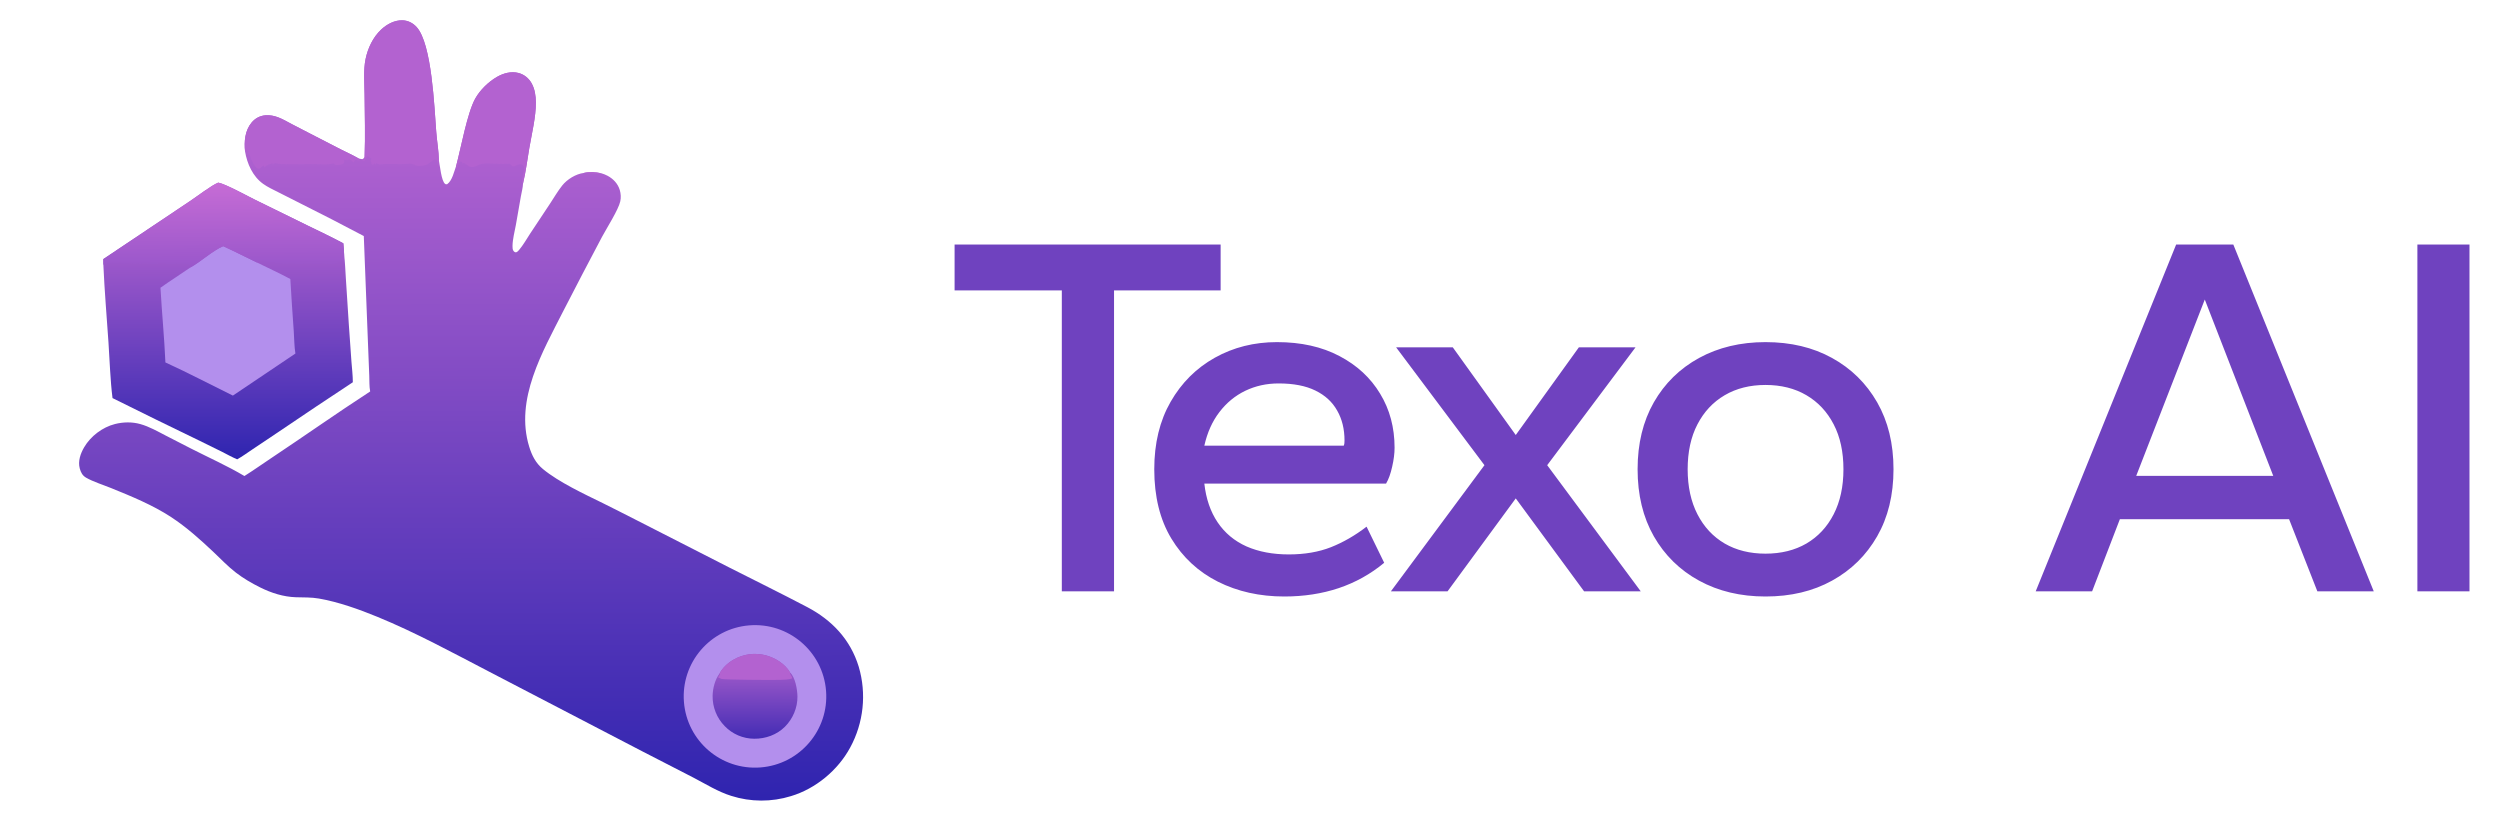
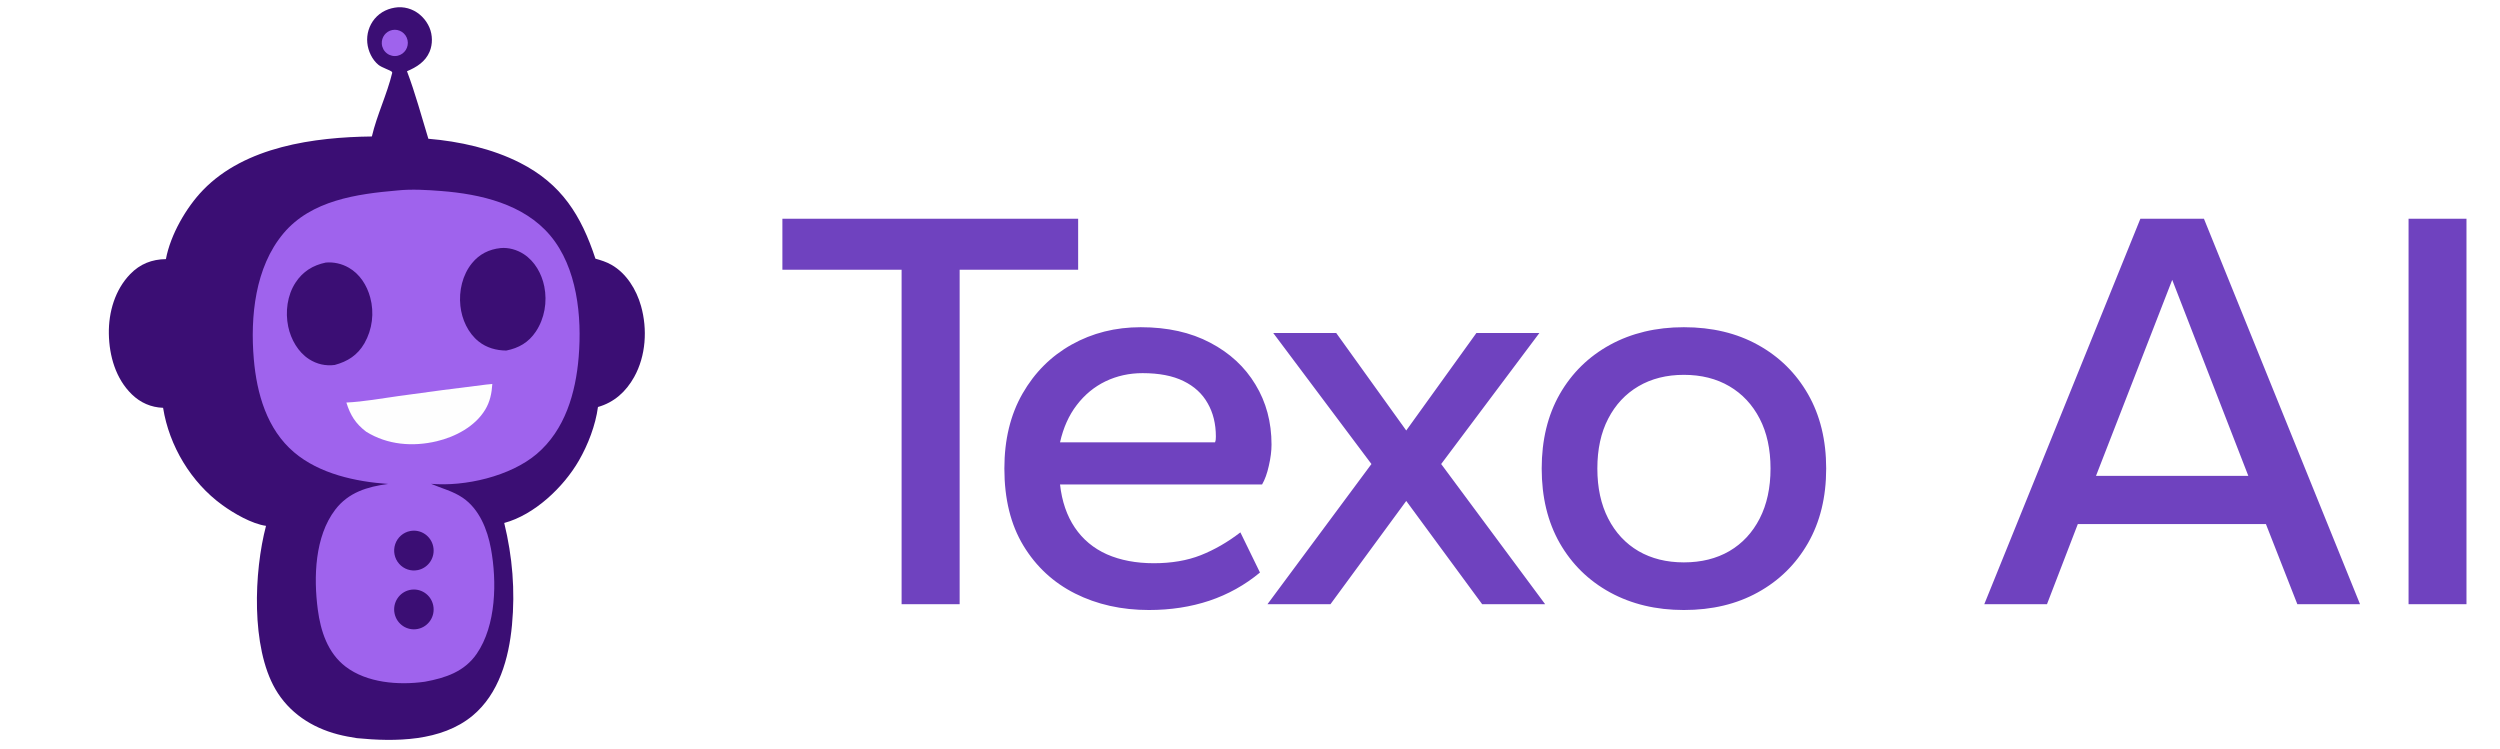
- <svg xmlns="http://www.w3.org/2000/svg" width="1931" height="633">
-   <defs>
-     <linearGradient id="gradient_0" gradientUnits="userSpaceOnUse" x1="363.884" y1="617.791" x2="363.321" y2="115.44">
-       <stop offset="0" stop-color="#2F24AF" />
-       <stop offset="1" stop-color="#AF61D0" />
-     </linearGradient>
-   </defs>
-   <path fill="url(#gradient_0)" transform="translate(0.00012207 0)" d="M281.6 121.179C282.22 105.156 281.734 88.989 281.584 72.95C281.501 64.108 280.575 54.361 282.358 45.664C284.102 37.16 288.118 28.662 294.543 22.703C298.912 18.649 304.844 15.476 310.944 15.689C315.208 15.838 318.908 17.758 321.757 20.849C333.635 33.738 335.487 83.196 336.97 102.012C337.537 109.213 338.922 116.92 339.019 124.07C339.814 127.745 340.91 139.937 343.795 142.014C344.444 142.482 344.66 142.365 345.407 142.261C349.342 139.465 350.738 132.479 352.321 128.178C356.029 114.531 360.905 87.061 367.132 76.039C370.84 69.475 377.258 63.217 383.769 59.448C388.769 56.553 394.791 54.859 400.522 56.37C404.86 57.514 408.407 60.402 410.595 64.294C413.135 68.812 413.883 74.115 413.912 79.227C413.975 90.072 410.715 103.507 408.844 114.339C407.282 123.387 406.143 132.81 403.985 141.724C403.886 144.901 402.903 148.449 402.34 151.606L398.441 173.836C397.487 179.019 395.924 184.787 395.866 190.039C395.851 191.342 395.871 192.89 396.728 193.965C397.28 194.656 397.654 194.803 398.502 194.941C399.581 194.582 400.143 194.005 400.872 193.144C404.133 189.295 406.769 184.586 409.536 180.365L424.924 157.159C427.943 152.579 430.801 147.655 434.193 143.356C437.998 138.536 444.781 134.332 450.931 133.578C455.477 132.498 459.914 132.89 464.452 133.821C466.104 134.316 467.785 134.955 469.305 135.772C473.753 138.164 477.283 141.903 478.729 146.806C479.554 149.604 479.732 152.678 479.102 155.532C477.667 162.028 468.623 176.193 464.986 182.978C454.92 201.958 444.976 221.002 435.156 240.11C419.158 271.636 397.527 308.45 408.743 345.003C410.846 351.855 413.79 357.693 419.388 362.31C431.712 372.473 451.251 381.574 465.808 388.709C474.053 392.751 482.215 397.003 490.418 401.135L562.663 438.019C582.968 448.327 603.466 458.38 623.612 468.982C642.68 479.017 656.874 494.029 663.268 514.922C669.463 535.821 667.081 558.326 656.65 577.467C647.178 594.959 630.018 609.219 610.948 614.926C595.923 619.585 579.829 619.52 564.843 614.739C554.691 611.601 544.932 605.487 535.521 600.596L495.805 580.171L378.284 519.046C349.657 504.177 321.268 488.665 291.406 476.407C277.285 470.611 261.358 464.926 246.296 462.309C240.316 461.27 234.55 461.506 228.538 461.312C218.868 460.999 209.559 458.003 200.952 453.722C194.397 450.462 188.008 446.754 182.202 442.279C176.043 437.533 170.688 431.871 165.053 426.536C154.761 416.792 143.963 407.108 132.081 399.337C117.909 390.068 101.45 383.332 85.789 376.971C79.91 374.583 71.865 372.056 66.503 368.956C63.678 367.323 62.422 364.868 61.603 361.818C60.093 356.189 62.183 350.272 65.029 345.422C70.043 336.879 79.144 329.984 88.762 327.533C95.128 325.911 101.943 325.782 108.299 327.535C115.23 329.446 121.794 333.224 128.157 336.51L147.904 346.646C161.471 353.555 175.715 359.908 188.792 367.676C195.593 363.407 202.15 358.735 208.836 354.286C234.619 337.134 259.957 319.227 285.92 302.364C285.17 298.54 285.385 294.227 285.225 290.322L284.266 266.154L280.997 182.323C264.565 173.619 248.03 165.11 231.396 156.8L214.908 148.457C210.976 146.459 206.808 144.559 203.215 141.988C195.204 136.258 190.875 126.475 189.272 117C188.49 109.242 189.144 100.893 194.34 94.657C197.066 91.385 200.731 89.414 205 89.053C208.444 88.762 211.809 89.462 215.017 90.689C218.548 92.039 221.92 94.044 225.264 95.806C230.092 98.348 234.939 100.854 239.804 103.324L262.961 115.239C267.569 117.578 272.412 119.733 276.88 122.312C277.895 122.621 278.806 122.861 279.865 122.95C280.895 122.465 281.002 122.118 281.6 121.179Z" />
-   <path fill="#B362D0" transform="translate(0.00012207 0)" d="M281.6 121.179C282.22 105.156 281.734 88.989 281.584 72.95C281.501 64.108 280.575 54.361 282.358 45.664C284.102 37.16 288.118 28.662 294.543 22.703C298.912 18.649 304.844 15.476 310.944 15.689C315.208 15.838 318.908 17.758 321.757 20.849C333.635 33.738 335.487 83.196 336.97 102.012C337.537 109.213 338.922 116.92 339.019 124.07C338.958 124.12 338.886 124.159 338.835 124.219C338.234 124.932 338.611 127.213 338.8 128.134L339 127.431L338.482 127.762L338.96 127.651L338.468 127.721C338.081 126.205 337.953 124.381 336.848 123.275C336.328 123.267 336.572 123.298 335.975 123.148C334.86 122.868 331.152 126.708 329.55 127.252C327.355 127.996 323.464 128.551 321.28 127.755C319.908 127.255 318.765 126.526 317.243 126.49C315.272 126.443 313.282 126.741 311.304 126.751C306.801 126.774 302.288 126.556 297.787 126.649C296.287 126.68 293.795 127.292 292.462 126.882C292.357 126.85 292.26 126.798 292.164 126.747C291.604 126.455 291.15 126.269 290.557 126.057L290.187 127.155L289.995 127.104L289.481 126.109C289.003 126.548 288.532 126.995 288.067 127.448L287.765 127.36L287.522 126.568L287.034 126.852C286.549 126.201 287.118 125.479 286.241 124.265C286.377 123.773 286.479 123.446 286.787 123.027C286.863 122.924 286.947 122.828 287.027 122.729C286.455 122.032 286.351 122.03 285.474 121.778L285.8 121.56L285.36 121.736C284.947 121.01 284.59 120.659 283.92 120.163C282.866 120.927 282.404 122.886 281.75 124.059C280.986 124.475 280.924 124.361 280.06 124.167L280.03 123.802C280.597 123.459 281.131 123.173 281.532 122.628C281.863 122.177 281.655 121.706 281.6 121.179Z" />
-   <path fill="#B362D0" transform="translate(0.00012207 0)" d="M352.321 128.178C356.029 114.531 360.905 87.061 367.132 76.039C370.84 69.475 377.258 63.217 383.769 59.448C388.769 56.553 394.791 54.859 400.522 56.37C404.86 57.514 408.407 60.402 410.595 64.294C413.135 68.812 413.883 74.115 413.912 79.227C413.975 90.072 410.715 103.507 408.844 114.339C407.282 123.387 406.143 132.81 403.985 141.724C403.957 141.712 403.928 141.705 403.903 141.688C401.592 140.082 405.698 132.018 404.547 128.646C404.297 127.915 403.767 127.388 403.062 127.104C401.298 126.394 399.995 127.305 398.392 127.968C397.418 128.37 396.593 128.674 395.575 128.259C394.923 127.501 394.409 126.929 393.525 126.448C386.564 127.113 379.689 125.975 373.206 126.413C369.964 126.633 367.481 129.342 363.893 128.991C361.656 128.772 359.941 126.082 357.824 125.916L357.072 126.634C357.083 126.416 357.105 126.194 357.056 125.978C356.869 125.146 356.697 125.043 356.015 124.638C355.086 124.938 355.011 125.112 354.389 125.884C354.163 127.679 353.264 129.126 352.469 130.723C352.566 129.91 352.506 129.268 352.372 128.471L352.321 128.178Z" />
-   <path fill="#B362D0" transform="translate(0.00012207 0)" d="M189.272 117C188.49 109.242 189.144 100.893 194.34 94.657C197.066 91.385 200.731 89.414 205 89.053C208.444 88.762 211.809 89.462 215.017 90.689C218.548 92.039 221.92 94.044 225.264 95.806C230.092 98.348 234.939 100.854 239.804 103.324L262.961 115.239C267.569 117.578 272.412 119.733 276.88 122.312C277.233 122.817 277.574 123.235 277.76 123.829L277.521 124.17C276.459 123.853 275.517 123.63 274.412 123.544C273.576 124.108 273.66 124.473 273.417 125.426C272.137 125.098 271.704 123.604 270.601 123.373C268.806 122.998 269.14 124.484 265.977 123.238C265.294 124.072 266.126 124.747 265.818 125.833C264.497 127.2 261.56 127.577 259.709 127.441C258.734 127.37 258.414 126.959 257.879 126.219C257.469 126.312 257.052 126.391 256.645 126.493C253.107 127.381 246.075 126.727 242.185 126.733C233.752 126.747 225.178 127.078 216.759 126.72C214.929 126.642 212.818 125.616 211.12 126.425L211.17 127.241L210.688 127.271L210.635 126.286C209.588 126.275 207.14 127.011 206.381 127.801C206.288 127.898 206.223 128.017 206.144 128.126L205.636 127.568C205.28 128.272 205.009 128.757 204.443 129.324C204.095 128.672 204.208 128.92 203.936 128.279L203.757 127.849C202.556 128.062 201.673 129.7 200.444 130.258C199.823 130.261 199.288 130.366 198.73 130.059C196.625 128.901 193.884 123.292 193.359 121.002C193.146 120.07 192.724 119.545 192.104 118.836L191.746 118.819L191.322 119.596C191.187 118.743 191.501 118.271 191.887 117.545L192.049 117.246C191.76 116.383 191.575 116.313 190.846 115.743C190.011 116.037 189.791 116.326 189.272 117Z" />
-   <path fill="#B362D0" transform="translate(0.00012207 0)" d="M450.931 133.578C455.477 132.498 459.914 132.89 464.452 133.821C460.168 134.886 455.346 133.736 450.931 133.578Z" />
-   <path fill="#B38FED" transform="translate(0.00012207 0)" d="M578.61 483.039C608.995 480.521 635.641 503.169 638.043 533.555C640.446 563.941 617.69 590.493 587.287 592.779C557.048 595.052 530.664 572.451 528.274 542.23C525.885 512.008 548.39 485.544 578.61 483.039Z" />
-   <defs>
-     <linearGradient id="gradient_1" gradientUnits="userSpaceOnUse" x1="582.797" y1="569.744" x2="582.936" y2="523.426">
-       <stop offset="0" stop-color="#452DB5" />
-       <stop offset="1" stop-color="#9454C7" />
-     </linearGradient>
-   </defs>
-   <path fill="url(#gradient_1)" transform="translate(0.00012207 0)" d="M555.659 520.43C557.909 516.018 562.014 512.157 566.267 509.692C573.881 505.18 582.988 503.912 591.545 506.172C598.828 508.143 606.405 512.768 610.256 519.427C614.323 523.345 615.873 532.578 615.943 537.967C616.056 546.641 612.395 555.221 606.271 561.333C600.043 567.549 591.325 570.668 582.596 570.597C573.968 570.569 565.72 567.042 559.74 560.823C553.632 554.579 550.275 546.152 550.419 537.42C550.535 531.824 552.214 524.958 555.659 520.43Z" />
-   <path fill="#B362D0" transform="translate(0.00012207 0)" d="M555.659 520.43C557.909 516.018 562.014 512.157 566.267 509.692C573.881 505.18 582.988 503.912 591.545 506.172C598.828 508.143 606.405 512.768 610.256 519.427C610.244 519.533 610.218 519.638 610.222 519.745C610.275 521.309 612.014 522.389 611.804 523.986C609.297 525.031 604.893 525.029 602.171 525.136C597.263 525.33 558.874 525.073 557.212 524.377C556.328 524.006 555.464 523.581 554.603 523.158C555.029 522.493 556.075 521.221 556.08 520.485L555.659 520.43Z" />
-   <defs>
-     <linearGradient id="gradient_2" gradientUnits="userSpaceOnUse" x1="176.168" y1="353.583" x2="176.116" y2="201.05">
-       <stop offset="0" stop-color="#2F25B0" />
-       <stop offset="1" stop-color="#9D58CA" />
-     </linearGradient>
-   </defs>
-   <path fill="url(#gradient_2)" transform="translate(0.00012207 0)" d="M79.796 200.127L146.71 155.359C152.136 151.777 163.174 143.263 168.566 141.05C174.245 142.08 190.958 151.359 197.158 154.374L237.151 173.988C246.524 178.577 256.01 183.013 265.205 187.951C265.505 190.899 265.737 193.809 265.812 196.775C266.553 202.722 266.726 208.81 267.123 214.792L269.44 250.723L271.458 279.379C271.846 284.619 272.532 289.999 272.53 295.249C253.36 307.86 234.28 320.609 215.293 333.495L194.697 347.297C190.925 349.813 187.155 352.586 183.199 354.79C179.142 353.077 175.271 350.894 171.345 348.9C165.775 346.114 160.188 343.364 154.582 340.651C131.955 329.736 109.397 318.679 86.91 307.478C85.138 293.39 84.77 279.008 83.807 264.832C82.444 244.744 80.719 224.603 79.831 204.489L79.796 200.127Z" />
-   <path fill="#B38FED" transform="translate(0.00012207 0)" d="M147.055 206.609C155.282 202.027 164.103 193.686 172.383 190.144C181.198 194.167 189.815 198.607 198.552 202.796C207.107 207.02 215.854 210.997 224.255 215.511C225.039 229.063 225.928 242.608 226.921 256.145C227.319 261.69 227.261 267.599 228.178 273.067L179.885 305.557C162.698 297.119 145.089 287.854 127.761 279.941C126.914 260.699 125.02 241.49 123.951 222.256C131.511 216.842 139.414 211.908 147.055 206.609Z" />
-   <defs>
-     <linearGradient id="gradient_3" gradientUnits="userSpaceOnUse" x1="172.819" y1="205.478" x2="172.491" y2="141.622">
-       <stop offset="0" stop-color="#9A57CB" />
-       <stop offset="1" stop-color="#C66CD5" />
-     </linearGradient>
-   </defs>
-   <path fill="url(#gradient_3)" transform="translate(0.00012207 0)" d="M79.796 200.127L146.71 155.359C152.136 151.777 163.174 143.263 168.566 141.05C174.245 142.08 190.958 151.359 197.158 154.374L237.151 173.988C246.524 178.577 256.01 183.013 265.205 187.951C265.505 190.899 265.737 193.809 265.812 196.775C265.683 198.316 265.863 201.851 264.948 202.928C265.094 203.087 265.018 203.074 265.122 203.08L264.96 201.481C264.326 201.247 263.554 201.353 262.931 201.604C262.398 201.819 261.905 202.274 261.453 202.62C260.411 203.417 259.531 203.759 258.218 203.887C255.208 204.181 252.027 203.481 248.988 203.474L227.444 203.632C223.563 203.643 219.586 203.868 215.734 203.34C213.202 202.993 200.939 200.451 199.351 201.661C198.904 202.002 198.78 202.302 198.552 202.796C189.815 198.607 181.198 194.167 172.383 190.144C164.103 193.686 155.282 202.027 147.055 206.609L146.911 204.926C146.321 204.213 146.082 204.097 145.175 203.932C141.541 203.273 137.652 203.851 133.978 203.825L109.654 203.649C101.271 203.629 93.054 202.669 84.641 203.191C82.914 203.298 81.275 203.448 79.831 204.489L79.796 200.127Z" />
-   <path fill="#6F42BF" transform="translate(0.00012207 0)" d="M820.147 456.724L820.147 224.308L737.324 224.308L737.324 188.869L942.816 188.869L942.816 224.308L860.482 224.308L860.482 456.724L820.147 456.724ZM992 460.738Q963.511 460.738 940.7 449.284Q917.987 437.829 904.77 415.997Q891.554 394.166 891.554 362.446Q891.554 332.391 904.183 310.363Q916.812 288.335 938.35 276.294Q959.888 264.252 986.321 264.252Q1014.22 264.252 1034.59 275.021Q1054.95 285.692 1066.01 304.097Q1077.17 322.405 1077.17 345.803Q1077.17 352.46 1075.31 360.488Q1073.55 368.516 1070.61 373.509L930.225 373.509Q932.183 391.131 940.504 403.466Q948.826 415.802 962.825 422.067Q976.923 428.235 995.426 428.235Q1013.83 428.235 1028.03 422.655Q1042.32 416.976 1055.54 406.795L1069.15 434.696Q1053.48 447.717 1034 454.276Q1014.61 460.738 992 460.738ZM930.225 344.236L1037.92 344.236Q1038.31 343.257 1038.4 342.376Q1038.5 341.397 1038.5 340.223Q1038.5 327.006 1032.82 317.118Q1027.24 307.132 1015.98 301.65Q1004.82 296.167 987.594 296.167Q973.692 296.167 961.846 301.846Q950.098 307.524 941.875 318.293Q933.651 328.964 930.225 344.236ZM1074.34 456.724L1146.59 359.313L1078.35 268.266L1122.12 268.266L1170.77 336.013L1219.53 268.266L1263.29 268.266L1195.05 359.313L1267.3 456.724L1223.54 456.724L1170.77 384.963L1118.1 456.724L1074.34 456.724ZM1363.67 460.738Q1334.78 460.738 1312.37 448.5Q1290.04 436.263 1277.42 414.235Q1264.88 392.208 1264.88 362.446Q1264.88 332.782 1277.42 310.755Q1290.04 288.727 1312.37 276.489Q1334.78 264.252 1363.67 264.252Q1392.94 264.252 1415.06 276.489Q1437.29 288.727 1449.92 310.755Q1462.54 332.782 1462.54 362.446Q1462.54 392.208 1449.92 414.235Q1437.29 436.263 1415.06 448.5Q1392.94 460.738 1363.67 460.738ZM1363.67 427.648Q1381.78 427.648 1395.29 419.816Q1408.8 411.886 1416.34 397.201Q1423.87 382.516 1423.87 362.446Q1423.87 342.278 1416.34 327.789Q1408.8 313.202 1395.29 305.272Q1381.78 297.342 1363.67 297.342Q1345.65 297.342 1332.14 305.272Q1318.63 313.202 1311.09 327.789Q1303.55 342.278 1303.55 362.446Q1303.55 382.516 1311.09 397.201Q1318.63 411.886 1332.14 419.816Q1345.65 427.648 1363.67 427.648ZM1572.38 456.724L1680.86 188.869L1725.01 188.869L1833.48 456.724L1789.92 456.724L1768.08 401.019L1637.39 401.019L1615.95 456.724L1572.38 456.724ZM1650.02 367.537L1755.85 367.537L1702.98 231.357L1650.02 367.537ZM1867.19 456.724L1867.19 188.869L1907.43 188.869L1907.43 456.724L1867.19 456.724Z" />
+ <svg xmlns="http://www.w3.org/2000/svg" width="1737" height="520">
+   <path fill="#6F42BF" transform="scale(1 1)" d="M626.429 419.819L626.429 187.404L543.606 187.404L543.606 151.964L749.098 151.964L749.098 187.404L666.764 187.404L666.764 419.819L626.429 419.819ZM798.282 423.833Q769.793 423.833 746.982 412.379Q724.269 400.924 711.052 379.092Q697.836 357.261 697.836 325.541Q697.836 295.486 710.465 273.458Q723.094 251.43 744.632 239.39Q766.17 227.348 792.603 227.348Q820.505 227.348 840.868 238.117Q861.232 248.788 872.294 267.193Q883.455 285.5 883.455 308.898Q883.455 315.555 881.595 323.583Q879.833 331.611 876.896 336.604L736.507 336.604Q738.465 354.227 746.786 366.561Q755.108 378.897 769.107 385.162Q783.205 391.33 801.708 391.33Q820.113 391.33 834.309 385.75Q848.602 380.072 861.819 369.891L875.427 397.791Q859.763 410.812 840.281 417.371Q820.897 423.833 798.282 423.833ZM736.507 307.331L844.197 307.331Q844.589 306.352 844.686 305.471Q844.784 304.492 844.784 303.318Q844.784 290.102 839.106 280.214Q833.526 270.228 822.267 264.745Q811.107 259.262 793.876 259.262Q779.974 259.262 768.128 264.941Q756.38 270.62 748.157 281.388Q739.933 292.06 736.507 307.331ZM880.623 419.819L952.874 322.408L884.637 231.362L928.399 231.362L977.055 299.108L1025.81 231.362L1069.57 231.362L1001.33 322.408L1073.58 419.819L1029.82 419.819L977.055 348.059L924.385 419.819L880.623 419.819ZM1169.95 423.833Q1141.07 423.833 1118.65 411.595Q1096.33 399.358 1083.7 377.33Q1071.17 355.303 1071.17 325.541Q1071.17 295.878 1083.7 273.85Q1096.33 251.823 1118.65 239.585Q1141.07 227.348 1169.95 227.348Q1199.22 227.348 1221.34 239.585Q1243.57 251.823 1256.2 273.85Q1268.83 295.878 1268.83 325.541Q1268.83 355.303 1256.2 377.33Q1243.57 399.358 1221.34 411.595Q1199.22 423.833 1169.95 423.833ZM1169.95 390.743Q1188.06 390.743 1201.57 382.911Q1215.08 374.981 1222.62 360.296Q1230.16 345.611 1230.16 325.541Q1230.16 305.373 1222.62 290.884Q1215.08 276.297 1201.57 268.367Q1188.06 260.438 1169.95 260.438Q1151.93 260.438 1138.42 268.367Q1124.91 276.297 1117.38 290.884Q1109.84 305.373 1109.84 325.541Q1109.84 345.611 1117.38 360.296Q1124.91 374.981 1138.42 382.911Q1151.93 390.743 1169.95 390.743ZM1378.67 419.819L1487.14 151.964L1531.29 151.964L1639.76 419.819L1596.2 419.819L1574.36 364.115L1443.67 364.115L1422.23 419.819L1378.67 419.819ZM1456.3 330.632L1562.13 330.632L1509.26 194.452L1456.3 330.632ZM1673.47 419.819L1673.47 151.964L1713.71 151.964L1713.71 419.819L1673.47 419.819Z" />
+   <path fill="#3B0E74" transform="scale(1 1)" d="M276.626 5.037C279.689 4.889 282.747 5.394 285.604 6.518C291.308 8.759 295.994 13.523 298.396 19.181C300.591 24.356 300.677 30.665 298.51 35.868C295.598 42.862 289.437 46.698 282.779 49.495C288.557 64.781 292.85 80.783 297.625 96.409C319.181 98.211 341.892 103.247 361.253 113.084C390.128 127.755 403.82 149.644 413.702 179.722C417.565 180.803 421.248 181.949 424.772 183.947C435.25 189.888 442.183 201.204 445.395 212.641C449.913 228.725 448.812 247.234 440.618 261.942C434.964 272.093 426.76 279.57 415.469 282.778C413.78 295.446 408.58 308.944 402.244 319.953C391.552 338.527 371.329 357.71 350.338 363.353C356.072 387.011 357.991 410.047 355.724 434.33C353.572 457.359 346.695 482.013 328.342 497.261C306.653 515.28 274.389 515.481 247.939 512.865C243.496 512.168 239.076 511.374 234.72 510.236C216.609 505.506 200.839 495.258 191.292 478.743C174.362 449.456 176.456 397.16 184.828 365.363C174.953 363.974 162.425 356.69 154.417 350.875C132.782 335.166 117.557 309.881 113.311 283.348C104.98 283.055 97.632 279.851 91.631 274.027C80.383 263.113 75.887 247.268 75.63 231.918C75.379 216.897 79.895 201.368 90.453 190.461C97.308 183.382 105.522 180.166 115.274 180.033C118.409 163.204 129.32 144.183 141.118 132.003C170.415 101.754 218.37 95.296 258.373 94.818C261.893 79.803 268.909 65.566 272.507 50.601C272.435 50.364 272.467 50.064 272.292 49.892C271.106 48.732 265.319 46.991 262.965 45.074C258.533 41.462 255.744 35.43 255.2 29.779C254.61 23.74 256.45 17.715 260.305 13.056C264.493 8.086 270.267 5.527 276.626 5.037Z" />
+   <path fill="#9F63ED" transform="scale(1 1)" d="M276.097 132.33C286.003 131.281 296.733 131.95 306.653 132.725C333.805 134.846 363.825 141.702 382.254 163.571C401.048 185.871 404.381 219.9 402.067 248.008C400.007 273.017 392.6 298.694 372.914 315.411C354.595 330.966 322.91 338.227 299.47 336.156C306.938 339.368 314.701 341.197 321.536 345.865C333.036 353.719 338.671 367.932 341.108 381.211C345.283 403.958 344.825 434.463 331.241 454.222C322.645 466.728 309.549 471.009 295.383 473.628C295.198 473.657 295.014 473.685 294.827 473.711C276.962 476.184 254.936 474.518 240.084 463.14C227.683 453.64 222.775 438.513 220.801 423.513C217.86 401.163 218.656 372.78 232.946 354.092C242.152 342.054 255.362 338.137 269.711 336.247C247.174 334.688 221.987 329.253 204.318 314.257C185.424 298.221 178.395 273.455 176.343 249.512C173.818 220.04 177.222 185.703 196.879 162.232C216.234 139.124 248.027 134.756 276.097 132.33Z" />
+   <path fill="#3B0E74" transform="scale(1 1)" d="M226.399 182.424C231.912 181.967 237.434 183.197 242.244 185.952C249.967 190.328 254.944 198.185 257.226 206.668C260.141 217.386 258.701 228.834 253.226 238.48C248.437 246.762 241.583 251.143 232.574 253.572C226.236 254.404 220.159 253.03 214.751 249.558C207.101 244.645 202.112 235.8 200.262 226.977C198.109 216.709 199.563 205.154 205.363 196.314C210.455 188.55 217.47 184.272 226.399 182.424Z" />
+   <path fill="#3B0E74" transform="scale(1 1)" d="M347.809 172.363C353.389 171.832 359.24 173.537 363.918 176.574C371.561 181.537 376.406 190.187 378.177 199.05C380.316 209.757 378.376 221.284 372.298 230.387C367.251 237.946 360.445 241.822 351.741 243.572C344.828 243.498 338.085 241.66 332.595 237.283C325.152 231.35 320.89 221.908 319.876 212.534C318.752 202.134 321.312 190.996 327.962 182.832C333.082 176.545 339.837 173.195 347.809 172.363Z" />
+   <path fill="#FEFEFE" transform="scale(1 1)" d="M337.993 267.184L342.062 266.792C341.659 273.199 340.468 279.112 337.098 284.677C330.016 296.368 316.377 303.498 303.499 306.562C286.802 310.534 269.219 309.14 254.412 299.95C247.013 294.299 243.422 288.517 240.659 279.684C252.775 279.1 264.996 276.82 277.012 275.168C297.315 272.324 317.644 269.662 337.993 267.184Z" />
+   <path fill="#3B0E74" transform="scale(1 1)" d="M284.706 409.901C292.147 408.297 299.46 413.106 301.004 420.62C302.55 428.132 297.737 435.479 290.279 436.991C282.884 438.491 275.676 433.688 274.145 426.239C272.612 418.79 277.33 411.491 284.706 409.901Z" />
+   <path fill="#3B0E74" transform="scale(1 1)" d="M285.019 368.953C292.399 367.541 299.532 372.381 301.017 379.806C302.504 387.233 297.79 394.482 290.445 396.068C285.617 397.11 280.605 395.455 277.325 391.732C274.044 388.009 273.001 382.796 274.593 378.081C276.186 373.368 280.168 369.88 285.019 368.953Z" />
+   <path fill="#9F63ED" transform="scale(1 1)" d="M272.478 20.87C277.346 19.857 282.112 22.989 283.16 27.889C284.206 32.788 281.143 37.623 276.295 38.723C273.708 39.309 270.997 38.723 268.877 37.119C266.756 35.515 265.438 33.054 265.272 30.386C264.99 25.846 268.062 21.789 272.478 20.87Z" />
</svg>
